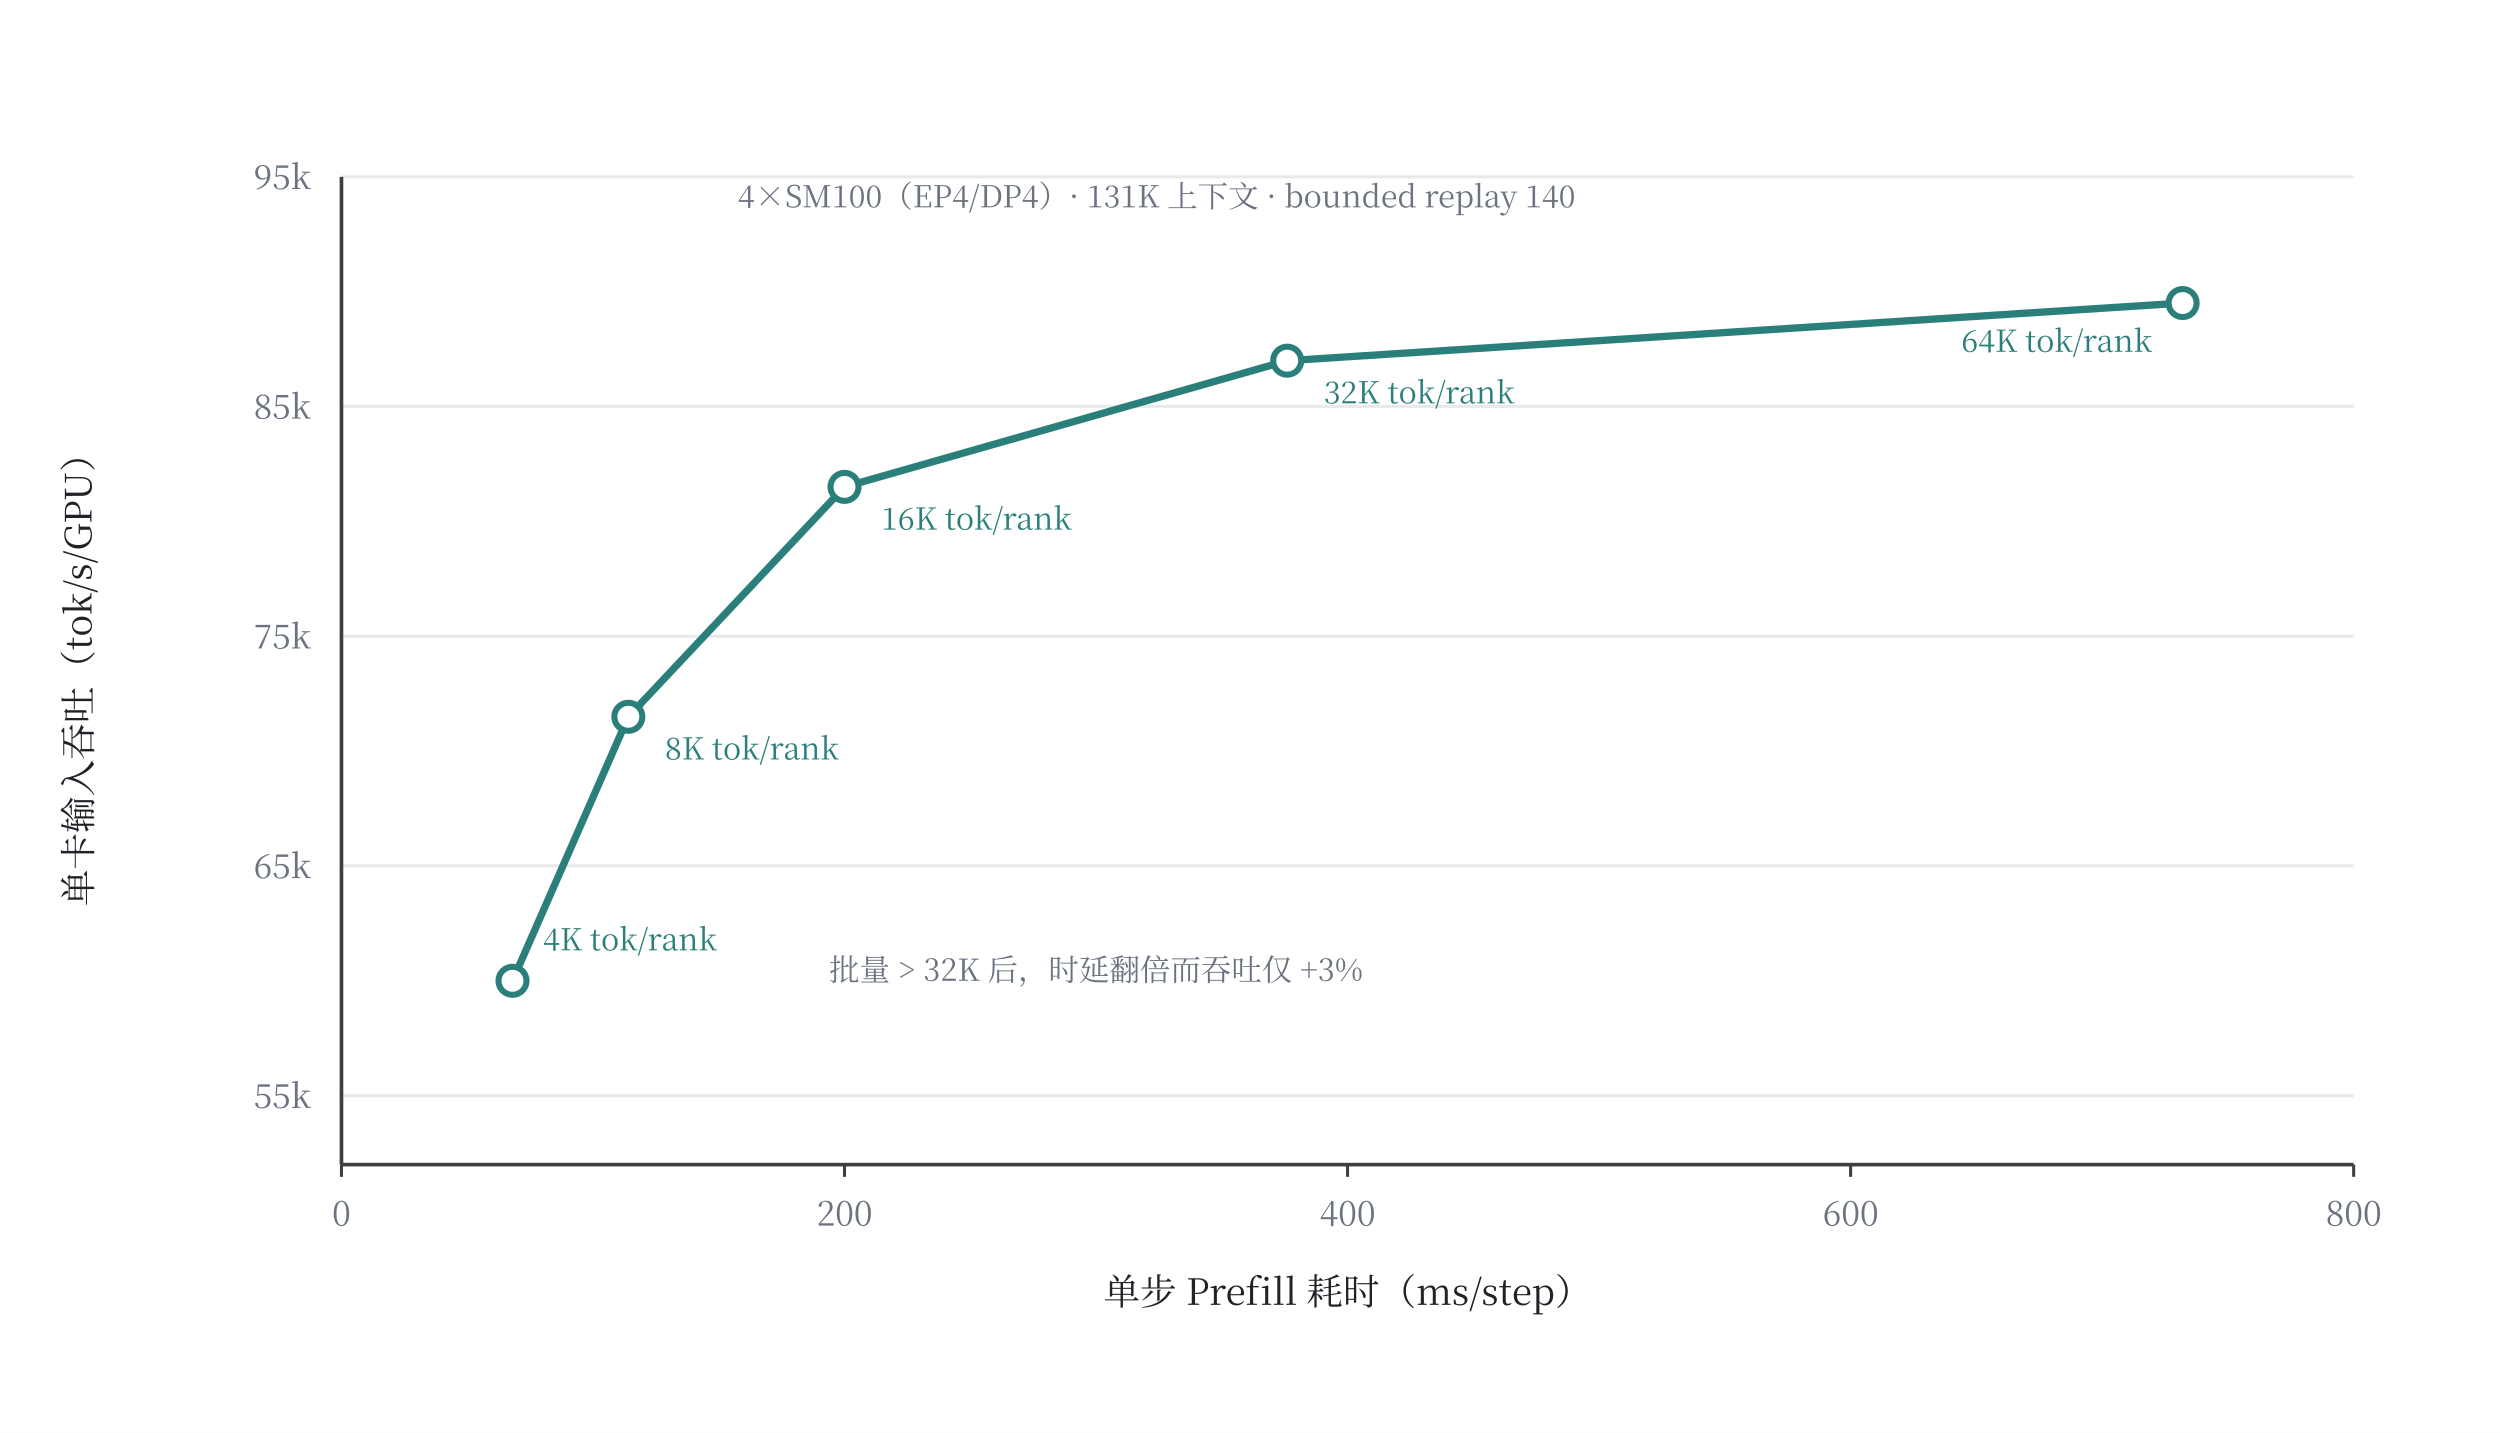
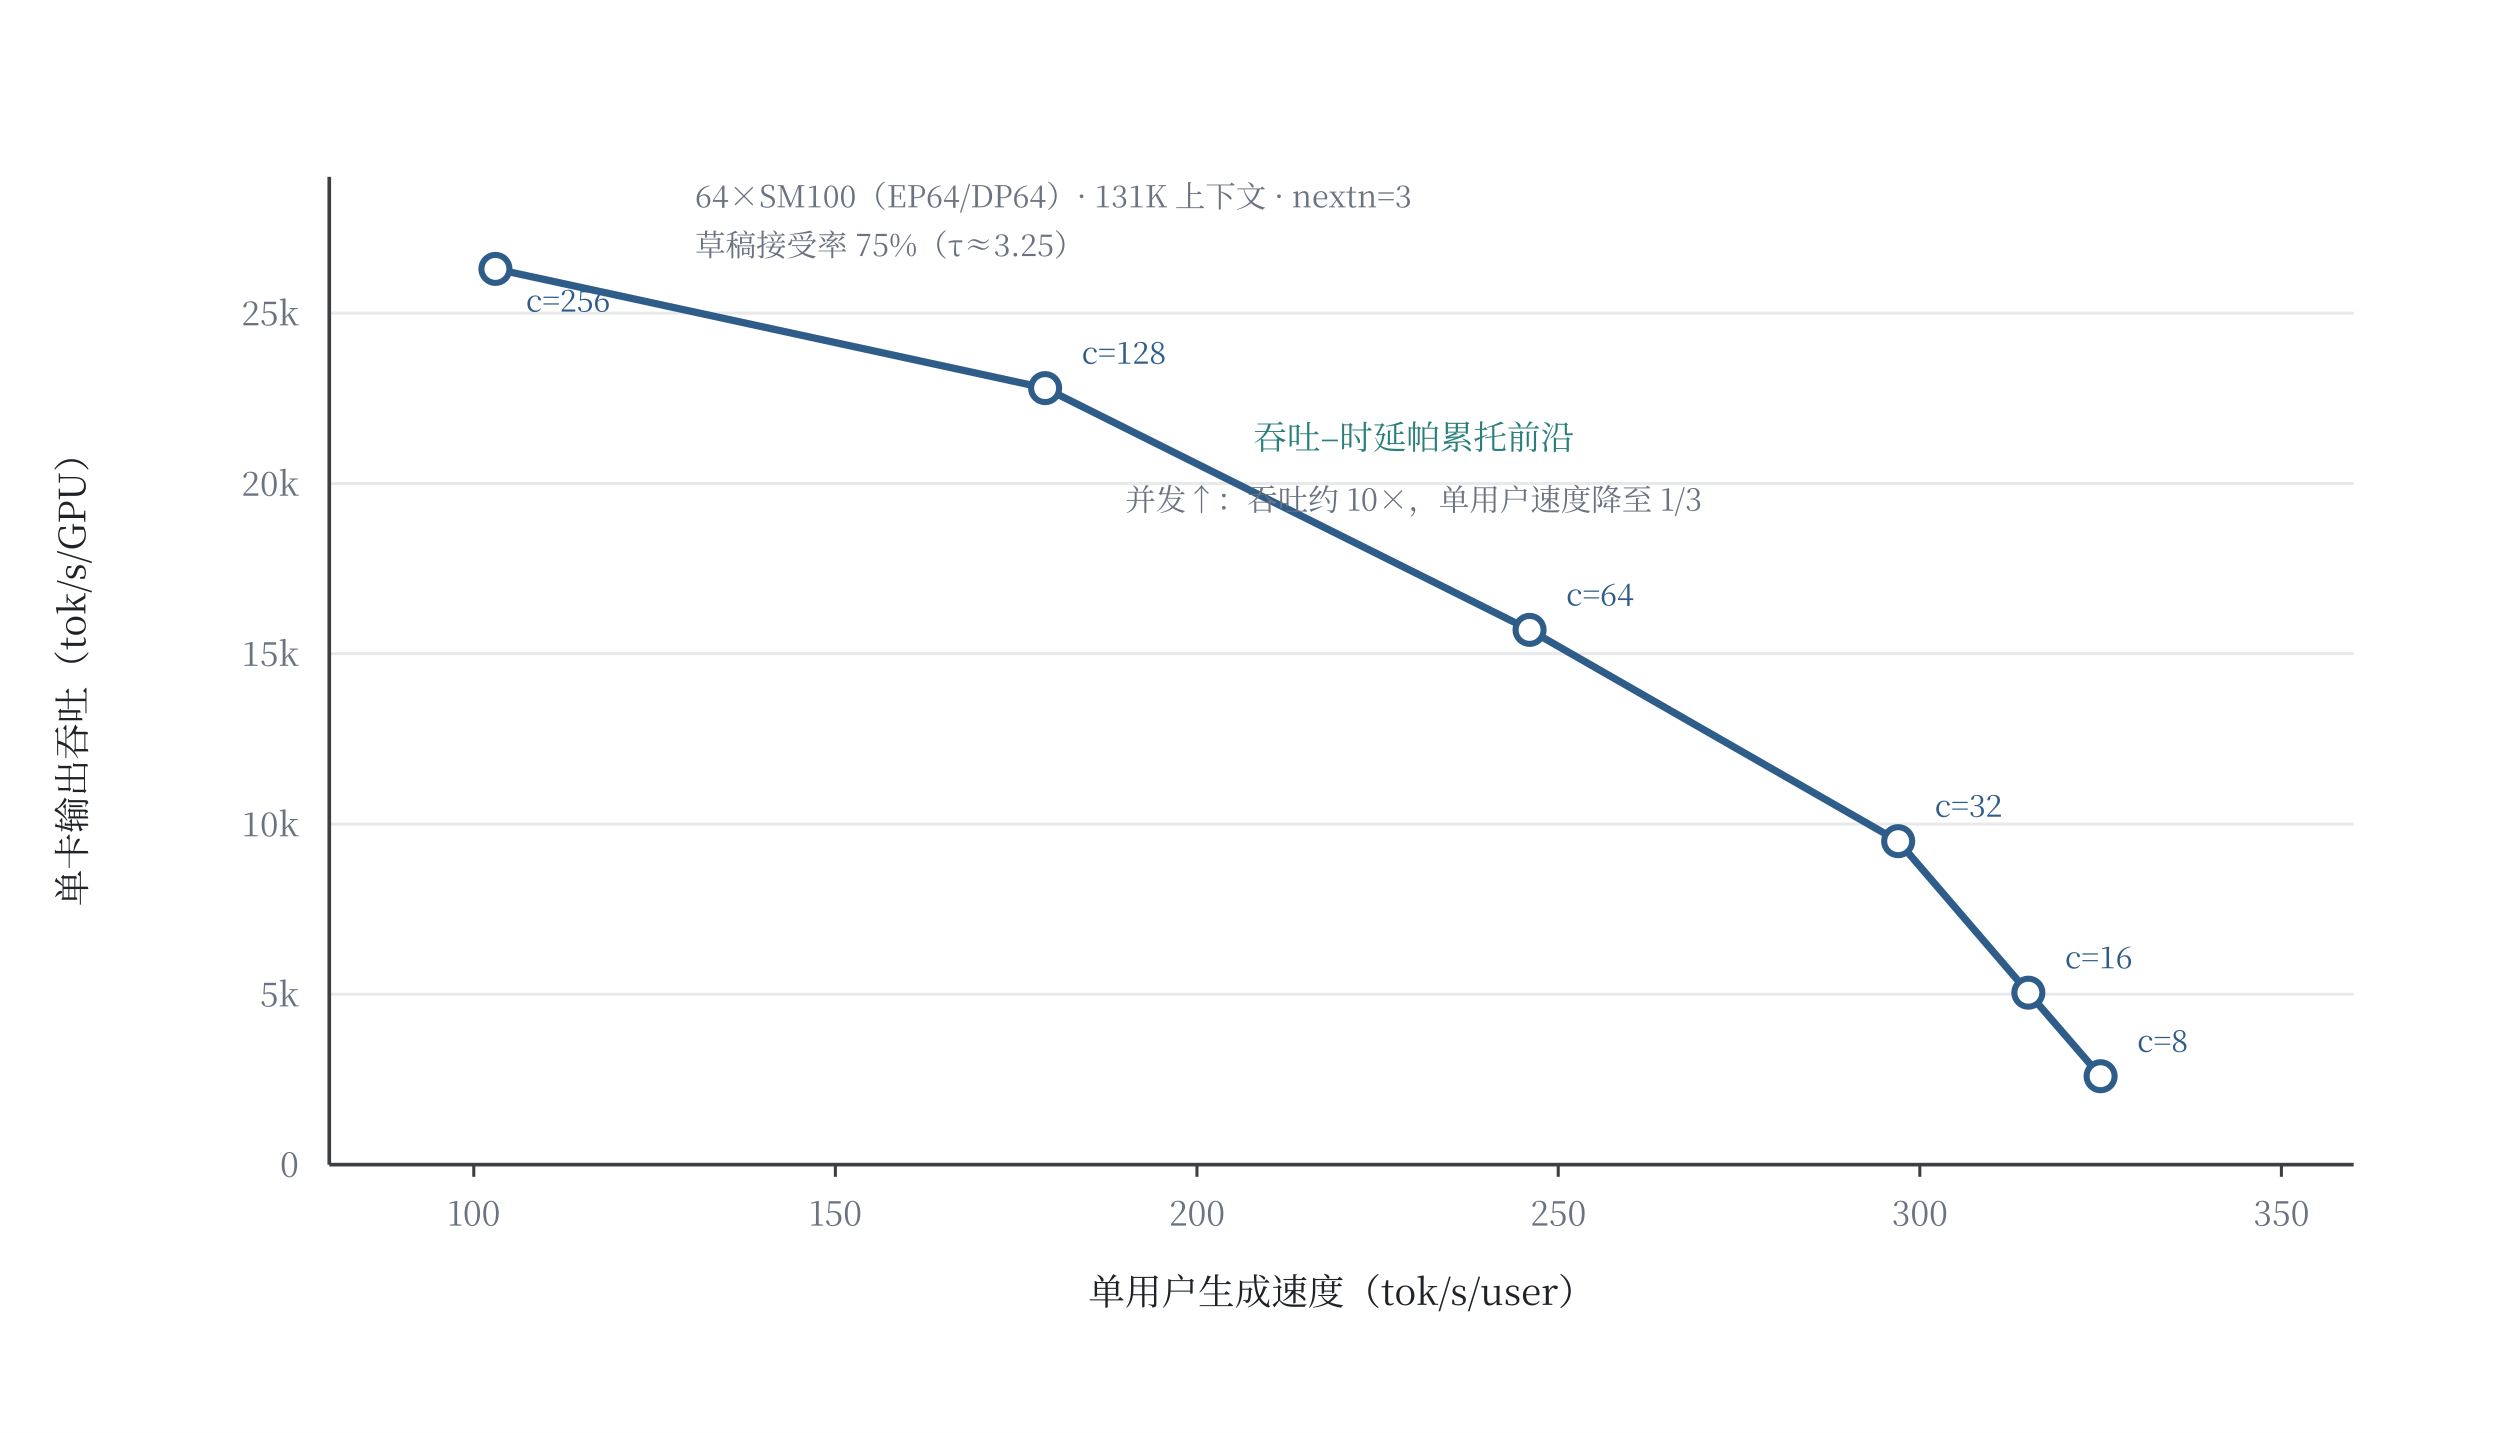
<svg xmlns="http://www.w3.org/2000/svg" width="820" height="470" viewBox="0 0 820 470" font-family="'Songti SC','SimSun','Source Han Serif SC','Noto Serif CJK SC',Georgia,serif">
  <rect width="100%" height="100%" fill="#ffffff" />
-   <line x1="112.0" y1="359.4" x2="772.0" y2="359.4" stroke="#e8e9eb" stroke-width="1.0" opacity="1.00" />
-   <text x="102.0" y="363.4" font-size="11" fill="#6b7280" text-anchor="end" font-family="'Songti SC','SimSun','Source Han Serif SC','Noto Serif CJK SC',Georgia,serif" font-weight="normal">55k</text>
-   <line x1="112.0" y1="284.0" x2="772.0" y2="284.0" stroke="#e8e9eb" stroke-width="1.0" opacity="1.00" />
-   <text x="102.0" y="288.0" font-size="11" fill="#6b7280" text-anchor="end" font-family="'Songti SC','SimSun','Source Han Serif SC','Noto Serif CJK SC',Georgia,serif" font-weight="normal">65k</text>
-   <line x1="112.0" y1="208.7" x2="772.0" y2="208.7" stroke="#e8e9eb" stroke-width="1.0" opacity="1.00" />
-   <text x="102.0" y="212.7" font-size="11" fill="#6b7280" text-anchor="end" font-family="'Songti SC','SimSun','Source Han Serif SC','Noto Serif CJK SC',Georgia,serif" font-weight="normal">75k</text>
-   <line x1="112.0" y1="133.3" x2="772.0" y2="133.3" stroke="#e8e9eb" stroke-width="1.0" opacity="1.00" />
-   <text x="102.0" y="137.3" font-size="11" fill="#6b7280" text-anchor="end" font-family="'Songti SC','SimSun','Source Han Serif SC','Noto Serif CJK SC',Georgia,serif" font-weight="normal">85k</text>
-   <line x1="112.0" y1="58.0" x2="772.0" y2="58.0" stroke="#e8e9eb" stroke-width="1.0" opacity="1.00" />
-   <text x="102.0" y="62.0" font-size="11" fill="#6b7280" text-anchor="end" font-family="'Songti SC','SimSun','Source Han Serif SC','Noto Serif CJK SC',Georgia,serif" font-weight="normal">95k</text>
-   <line x1="112.0" y1="382.0" x2="112.0" y2="386.0" stroke="#3c4043" stroke-width="1.0" opacity="1.00" />
-   <text x="112.0" y="402.0" font-size="11" fill="#6b7280" text-anchor="middle" font-family="'Songti SC','SimSun','Source Han Serif SC','Noto Serif CJK SC',Georgia,serif" font-weight="normal">0</text>
-   <line x1="277.0" y1="382.0" x2="277.0" y2="386.0" stroke="#3c4043" stroke-width="1.0" opacity="1.00" />
-   <text x="277.0" y="402.0" font-size="11" fill="#6b7280" text-anchor="middle" font-family="'Songti SC','SimSun','Source Han Serif SC','Noto Serif CJK SC',Georgia,serif" font-weight="normal">200</text>
-   <line x1="442.0" y1="382.0" x2="442.0" y2="386.0" stroke="#3c4043" stroke-width="1.0" opacity="1.00" />
-   <text x="442.0" y="402.0" font-size="11" fill="#6b7280" text-anchor="middle" font-family="'Songti SC','SimSun','Source Han Serif SC','Noto Serif CJK SC',Georgia,serif" font-weight="normal">400</text>
-   <line x1="607.0" y1="382.0" x2="607.0" y2="386.0" stroke="#3c4043" stroke-width="1.0" opacity="1.00" />
-   <text x="607.0" y="402.0" font-size="11" fill="#6b7280" text-anchor="middle" font-family="'Songti SC','SimSun','Source Han Serif SC','Noto Serif CJK SC',Georgia,serif" font-weight="normal">600</text>
-   <line x1="772.0" y1="382.0" x2="772.0" y2="386.0" stroke="#3c4043" stroke-width="1.0" opacity="1.00" />
-   <text x="772.0" y="402.0" font-size="11" fill="#6b7280" text-anchor="middle" font-family="'Songti SC','SimSun','Source Han Serif SC','Noto Serif CJK SC',Georgia,serif" font-weight="normal">800</text>
-   <line x1="112.0" y1="382.0" x2="772.0" y2="382.0" stroke="#3c4043" stroke-width="1.2" opacity="1.00" />
-   <line x1="112.0" y1="58.0" x2="112.0" y2="382.0" stroke="#3c4043" stroke-width="1.2" opacity="1.00" />
-   <text x="442.0" y="428.0" font-size="12" fill="#1f2328" text-anchor="middle" font-family="'Songti SC','SimSun','Source Han Serif SC','Noto Serif CJK SC',Georgia,serif" font-weight="normal">单步 Prefill 耗时（ms/step）</text>
-   <text x="30.0" y="220.0" font-size="12" fill="#1f2328" text-anchor="middle" font-family="'Songti SC','SimSun','Source Han Serif SC','Noto Serif CJK SC',Georgia,serif" font-weight="normal" transform="rotate(-90 30 220)">单卡输入吞吐（tok/s/GPU）</text>
-   <polyline points="168.1,321.7 206.1,235.1 277.0,159.7 422.2,118.3 715.9,99.4" fill="none" stroke="#2a7f7a" stroke-width="2.4" stroke-linejoin="round" stroke-linecap="round" />
-   <circle cx="168.1" cy="321.7" r="4.6" fill="#ffffff" stroke="#2a7f7a" stroke-width="2.0" />
-   <text x="178.1" y="311.7" font-size="10" fill="#2a7f7a" text-anchor="start" font-family="'Songti SC','SimSun','Source Han Serif SC','Noto Serif CJK SC',Georgia,serif" font-weight="normal">4K tok/rank</text>
-   <circle cx="206.1" cy="235.1" r="4.6" fill="#ffffff" stroke="#2a7f7a" stroke-width="2.0" />
-   <text x="218.1" y="249.1" font-size="10" fill="#2a7f7a" text-anchor="start" font-family="'Songti SC','SimSun','Source Han Serif SC','Noto Serif CJK SC',Georgia,serif" font-weight="normal">8K tok/rank</text>
-   <circle cx="277.0" cy="159.7" r="4.6" fill="#ffffff" stroke="#2a7f7a" stroke-width="2.0" />
-   <text x="289.0" y="173.7" font-size="10" fill="#2a7f7a" text-anchor="start" font-family="'Songti SC','SimSun','Source Han Serif SC','Noto Serif CJK SC',Georgia,serif" font-weight="normal">16K tok/rank</text>
-   <circle cx="422.2" cy="118.3" r="4.6" fill="#ffffff" stroke="#2a7f7a" stroke-width="2.0" />
-   <text x="434.2" y="132.3" font-size="10" fill="#2a7f7a" text-anchor="start" font-family="'Songti SC','SimSun','Source Han Serif SC','Noto Serif CJK SC',Georgia,serif" font-weight="normal">32K tok/rank</text>
-   <circle cx="715.9" cy="99.4" r="4.6" fill="#ffffff" stroke="#2a7f7a" stroke-width="2.0" />
-   <text x="705.9" y="115.4" font-size="10" fill="#2a7f7a" text-anchor="end" font-family="'Songti SC','SimSun','Source Han Serif SC','Noto Serif CJK SC',Georgia,serif" font-weight="normal">64K tok/rank</text>
-   <text x="242.0" y="68.0" font-size="10" fill="#6b7280" text-anchor="start" font-family="'Songti SC','SimSun','Source Han Serif SC','Noto Serif CJK SC',Georgia,serif" font-weight="normal">4×SM100（EP4/DP4）· 131K 上下文 · bounded replay 140</text>
-   <text x="359.5" y="321.7" font-size="10" fill="#6b7280" text-anchor="middle" font-family="'Songti SC','SimSun','Source Han Serif SC','Noto Serif CJK SC',Georgia,serif" font-weight="normal">批量 &gt; 32K 后，时延翻倍而吞吐仅 +3%</text>
+   <line x1="108.0" y1="382.0" x2="772.0" y2="382.0" stroke="#e8e9eb" stroke-width="1.0" opacity="1.00" />
+   <text x="98.0" y="386.0" font-size="11" fill="#6b7280" text-anchor="end" font-family="'Songti SC','SimSun','Source Han Serif SC','Noto Serif CJK SC',Georgia,serif" font-weight="normal">0</text>
+   <line x1="108.0" y1="326.1" x2="772.0" y2="326.1" stroke="#e8e9eb" stroke-width="1.0" opacity="1.00" />
+   <text x="98.0" y="330.1" font-size="11" fill="#6b7280" text-anchor="end" font-family="'Songti SC','SimSun','Source Han Serif SC','Noto Serif CJK SC',Georgia,serif" font-weight="normal">5k</text>
+   <line x1="108.0" y1="270.3" x2="772.0" y2="270.3" stroke="#e8e9eb" stroke-width="1.0" opacity="1.00" />
+   <text x="98.0" y="274.3" font-size="11" fill="#6b7280" text-anchor="end" font-family="'Songti SC','SimSun','Source Han Serif SC','Noto Serif CJK SC',Georgia,serif" font-weight="normal">10k</text>
+   <line x1="108.0" y1="214.4" x2="772.0" y2="214.4" stroke="#e8e9eb" stroke-width="1.0" opacity="1.00" />
+   <text x="98.0" y="218.4" font-size="11" fill="#6b7280" text-anchor="end" font-family="'Songti SC','SimSun','Source Han Serif SC','Noto Serif CJK SC',Georgia,serif" font-weight="normal">15k</text>
+   <line x1="108.0" y1="158.6" x2="772.0" y2="158.6" stroke="#e8e9eb" stroke-width="1.0" opacity="1.00" />
+   <text x="98.0" y="162.6" font-size="11" fill="#6b7280" text-anchor="end" font-family="'Songti SC','SimSun','Source Han Serif SC','Noto Serif CJK SC',Georgia,serif" font-weight="normal">20k</text>
+   <line x1="108.0" y1="102.7" x2="772.0" y2="102.7" stroke="#e8e9eb" stroke-width="1.0" opacity="1.00" />
+   <text x="98.0" y="106.7" font-size="11" fill="#6b7280" text-anchor="end" font-family="'Songti SC','SimSun','Source Han Serif SC','Noto Serif CJK SC',Georgia,serif" font-weight="normal">25k</text>
+   <line x1="155.4" y1="382.0" x2="155.4" y2="386.0" stroke="#3c4043" stroke-width="1.0" opacity="1.00" />
+   <text x="155.4" y="402.0" font-size="11" fill="#6b7280" text-anchor="middle" font-family="'Songti SC','SimSun','Source Han Serif SC','Noto Serif CJK SC',Georgia,serif" font-weight="normal">100</text>
+   <line x1="274.0" y1="382.0" x2="274.0" y2="386.0" stroke="#3c4043" stroke-width="1.0" opacity="1.00" />
+   <text x="274.0" y="402.0" font-size="11" fill="#6b7280" text-anchor="middle" font-family="'Songti SC','SimSun','Source Han Serif SC','Noto Serif CJK SC',Georgia,serif" font-weight="normal">150</text>
+   <line x1="392.6" y1="382.0" x2="392.6" y2="386.0" stroke="#3c4043" stroke-width="1.0" opacity="1.00" />
+   <text x="392.6" y="402.0" font-size="11" fill="#6b7280" text-anchor="middle" font-family="'Songti SC','SimSun','Source Han Serif SC','Noto Serif CJK SC',Georgia,serif" font-weight="normal">200</text>
+   <line x1="511.1" y1="382.0" x2="511.1" y2="386.0" stroke="#3c4043" stroke-width="1.0" opacity="1.00" />
+   <text x="511.1" y="402.0" font-size="11" fill="#6b7280" text-anchor="middle" font-family="'Songti SC','SimSun','Source Han Serif SC','Noto Serif CJK SC',Georgia,serif" font-weight="normal">250</text>
+   <line x1="629.7" y1="382.0" x2="629.7" y2="386.0" stroke="#3c4043" stroke-width="1.0" opacity="1.00" />
+   <text x="629.7" y="402.0" font-size="11" fill="#6b7280" text-anchor="middle" font-family="'Songti SC','SimSun','Source Han Serif SC','Noto Serif CJK SC',Georgia,serif" font-weight="normal">300</text>
+   <line x1="748.3" y1="382.0" x2="748.3" y2="386.0" stroke="#3c4043" stroke-width="1.0" opacity="1.00" />
+   <text x="748.3" y="402.0" font-size="11" fill="#6b7280" text-anchor="middle" font-family="'Songti SC','SimSun','Source Han Serif SC','Noto Serif CJK SC',Georgia,serif" font-weight="normal">350</text>
+   <line x1="108.0" y1="382.0" x2="772.0" y2="382.0" stroke="#3c4043" stroke-width="1.2" opacity="1.00" />
+   <line x1="108.0" y1="58.0" x2="108.0" y2="382.0" stroke="#3c4043" stroke-width="1.2" opacity="1.00" />
+   <text x="440.0" y="428.0" font-size="12" fill="#1f2328" text-anchor="middle" font-family="'Songti SC','SimSun','Source Han Serif SC','Noto Serif CJK SC',Georgia,serif" font-weight="normal">单用户生成速度（tok/s/user）</text>
+   <text x="28.0" y="220.0" font-size="12" fill="#1f2328" text-anchor="middle" font-family="'Songti SC','SimSun','Source Han Serif SC','Noto Serif CJK SC',Georgia,serif" font-weight="normal" transform="rotate(-90 28 220)">单卡输出吞吐（tok/s/GPU）</text>
+   <polyline points="689.0,353.0 665.3,325.6 622.6,275.9 501.7,206.6 342.8,127.3 162.5,88.2" fill="none" stroke="#2f5d8a" stroke-width="2.4" stroke-linejoin="round" stroke-linecap="round" />
+   <circle cx="689.0" cy="353.0" r="4.6" fill="#ffffff" stroke="#2f5d8a" stroke-width="2.0" />
+   <text x="701.0" y="345.0" font-size="10" fill="#2f5d8a" text-anchor="start" font-family="'Songti SC','SimSun','Source Han Serif SC','Noto Serif CJK SC',Georgia,serif" font-weight="normal">c=8</text>
+   <circle cx="665.3" cy="325.6" r="4.6" fill="#ffffff" stroke="#2f5d8a" stroke-width="2.0" />
+   <text x="677.3" y="317.6" font-size="10" fill="#2f5d8a" text-anchor="start" font-family="'Songti SC','SimSun','Source Han Serif SC','Noto Serif CJK SC',Georgia,serif" font-weight="normal">c=16</text>
+   <circle cx="622.6" cy="275.9" r="4.6" fill="#ffffff" stroke="#2f5d8a" stroke-width="2.0" />
+   <text x="634.6" y="267.9" font-size="10" fill="#2f5d8a" text-anchor="start" font-family="'Songti SC','SimSun','Source Han Serif SC','Noto Serif CJK SC',Georgia,serif" font-weight="normal">c=32</text>
+   <circle cx="501.7" cy="206.6" r="4.6" fill="#ffffff" stroke="#2f5d8a" stroke-width="2.0" />
+   <text x="513.7" y="198.6" font-size="10" fill="#2f5d8a" text-anchor="start" font-family="'Songti SC','SimSun','Source Han Serif SC','Noto Serif CJK SC',Georgia,serif" font-weight="normal">c=64</text>
+   <circle cx="342.8" cy="127.3" r="4.6" fill="#ffffff" stroke="#2f5d8a" stroke-width="2.0" />
+   <text x="354.8" y="119.3" font-size="10" fill="#2f5d8a" text-anchor="start" font-family="'Songti SC','SimSun','Source Han Serif SC','Noto Serif CJK SC',Georgia,serif" font-weight="normal">c=128</text>
+   <circle cx="162.5" cy="88.2" r="4.6" fill="#ffffff" stroke="#2f5d8a" stroke-width="2.0" />
+   <text x="172.5" y="102.2" font-size="10" fill="#2f5d8a" text-anchor="start" font-family="'Songti SC','SimSun','Source Han Serif SC','Noto Serif CJK SC',Georgia,serif" font-weight="normal">c=256</text>
+   <text x="228.0" y="68.0" font-size="10" fill="#6b7280" text-anchor="start" font-family="'Songti SC','SimSun','Source Han Serif SC','Noto Serif CJK SC',Georgia,serif" font-weight="normal">64×SM100（EP64/DP64）· 131K 上下文 · nextn=3</text>
+   <text x="228.0" y="84.0" font-size="10" fill="#6b7280" text-anchor="start" font-family="'Songti SC','SimSun','Source Han Serif SC','Noto Serif CJK SC',Georgia,serif" font-weight="normal">草稿接受率 75%（τ≈3.25）</text>
+   <text x="463.7" y="147.4" font-size="11" fill="#2a7f7a" text-anchor="middle" font-family="'Songti SC','SimSun','Source Han Serif SC','Noto Serif CJK SC',Georgia,serif" font-weight="normal">吞吐–时延帕累托前沿</text>
+   <text x="463.7" y="167.5" font-size="10" fill="#6b7280" text-anchor="middle" font-family="'Songti SC','SimSun','Source Han Serif SC','Noto Serif CJK SC',Georgia,serif" font-weight="normal">并发↑：吞吐约 10×，单用户速度降至 1/3</text>
</svg>
